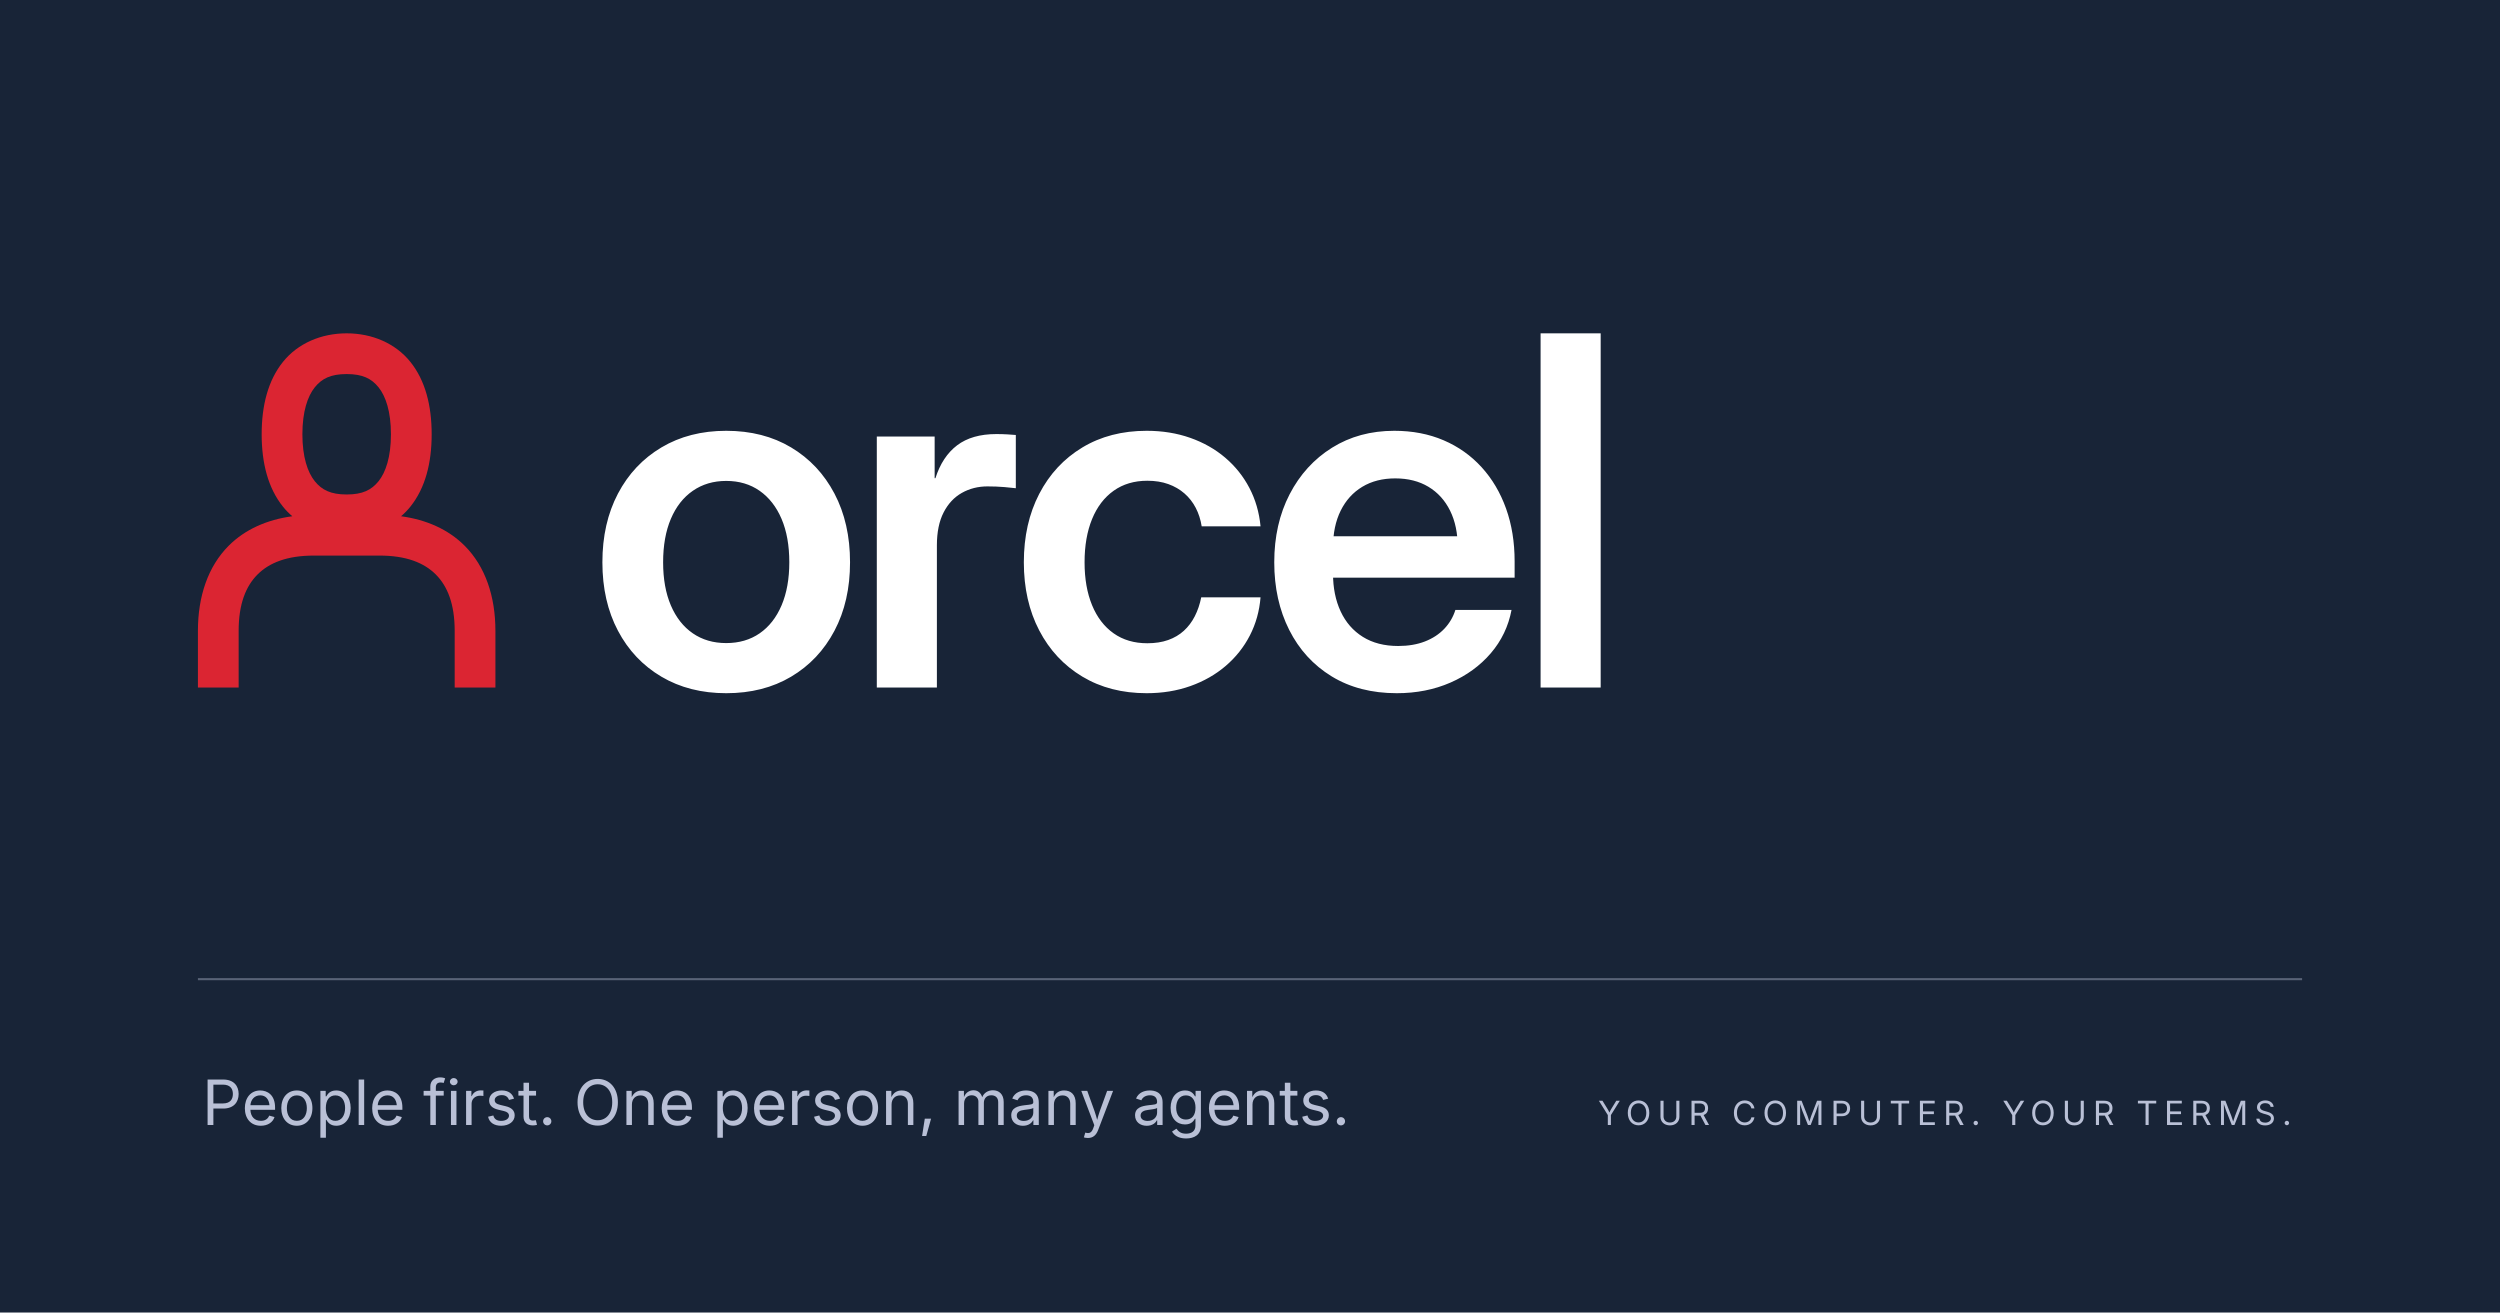
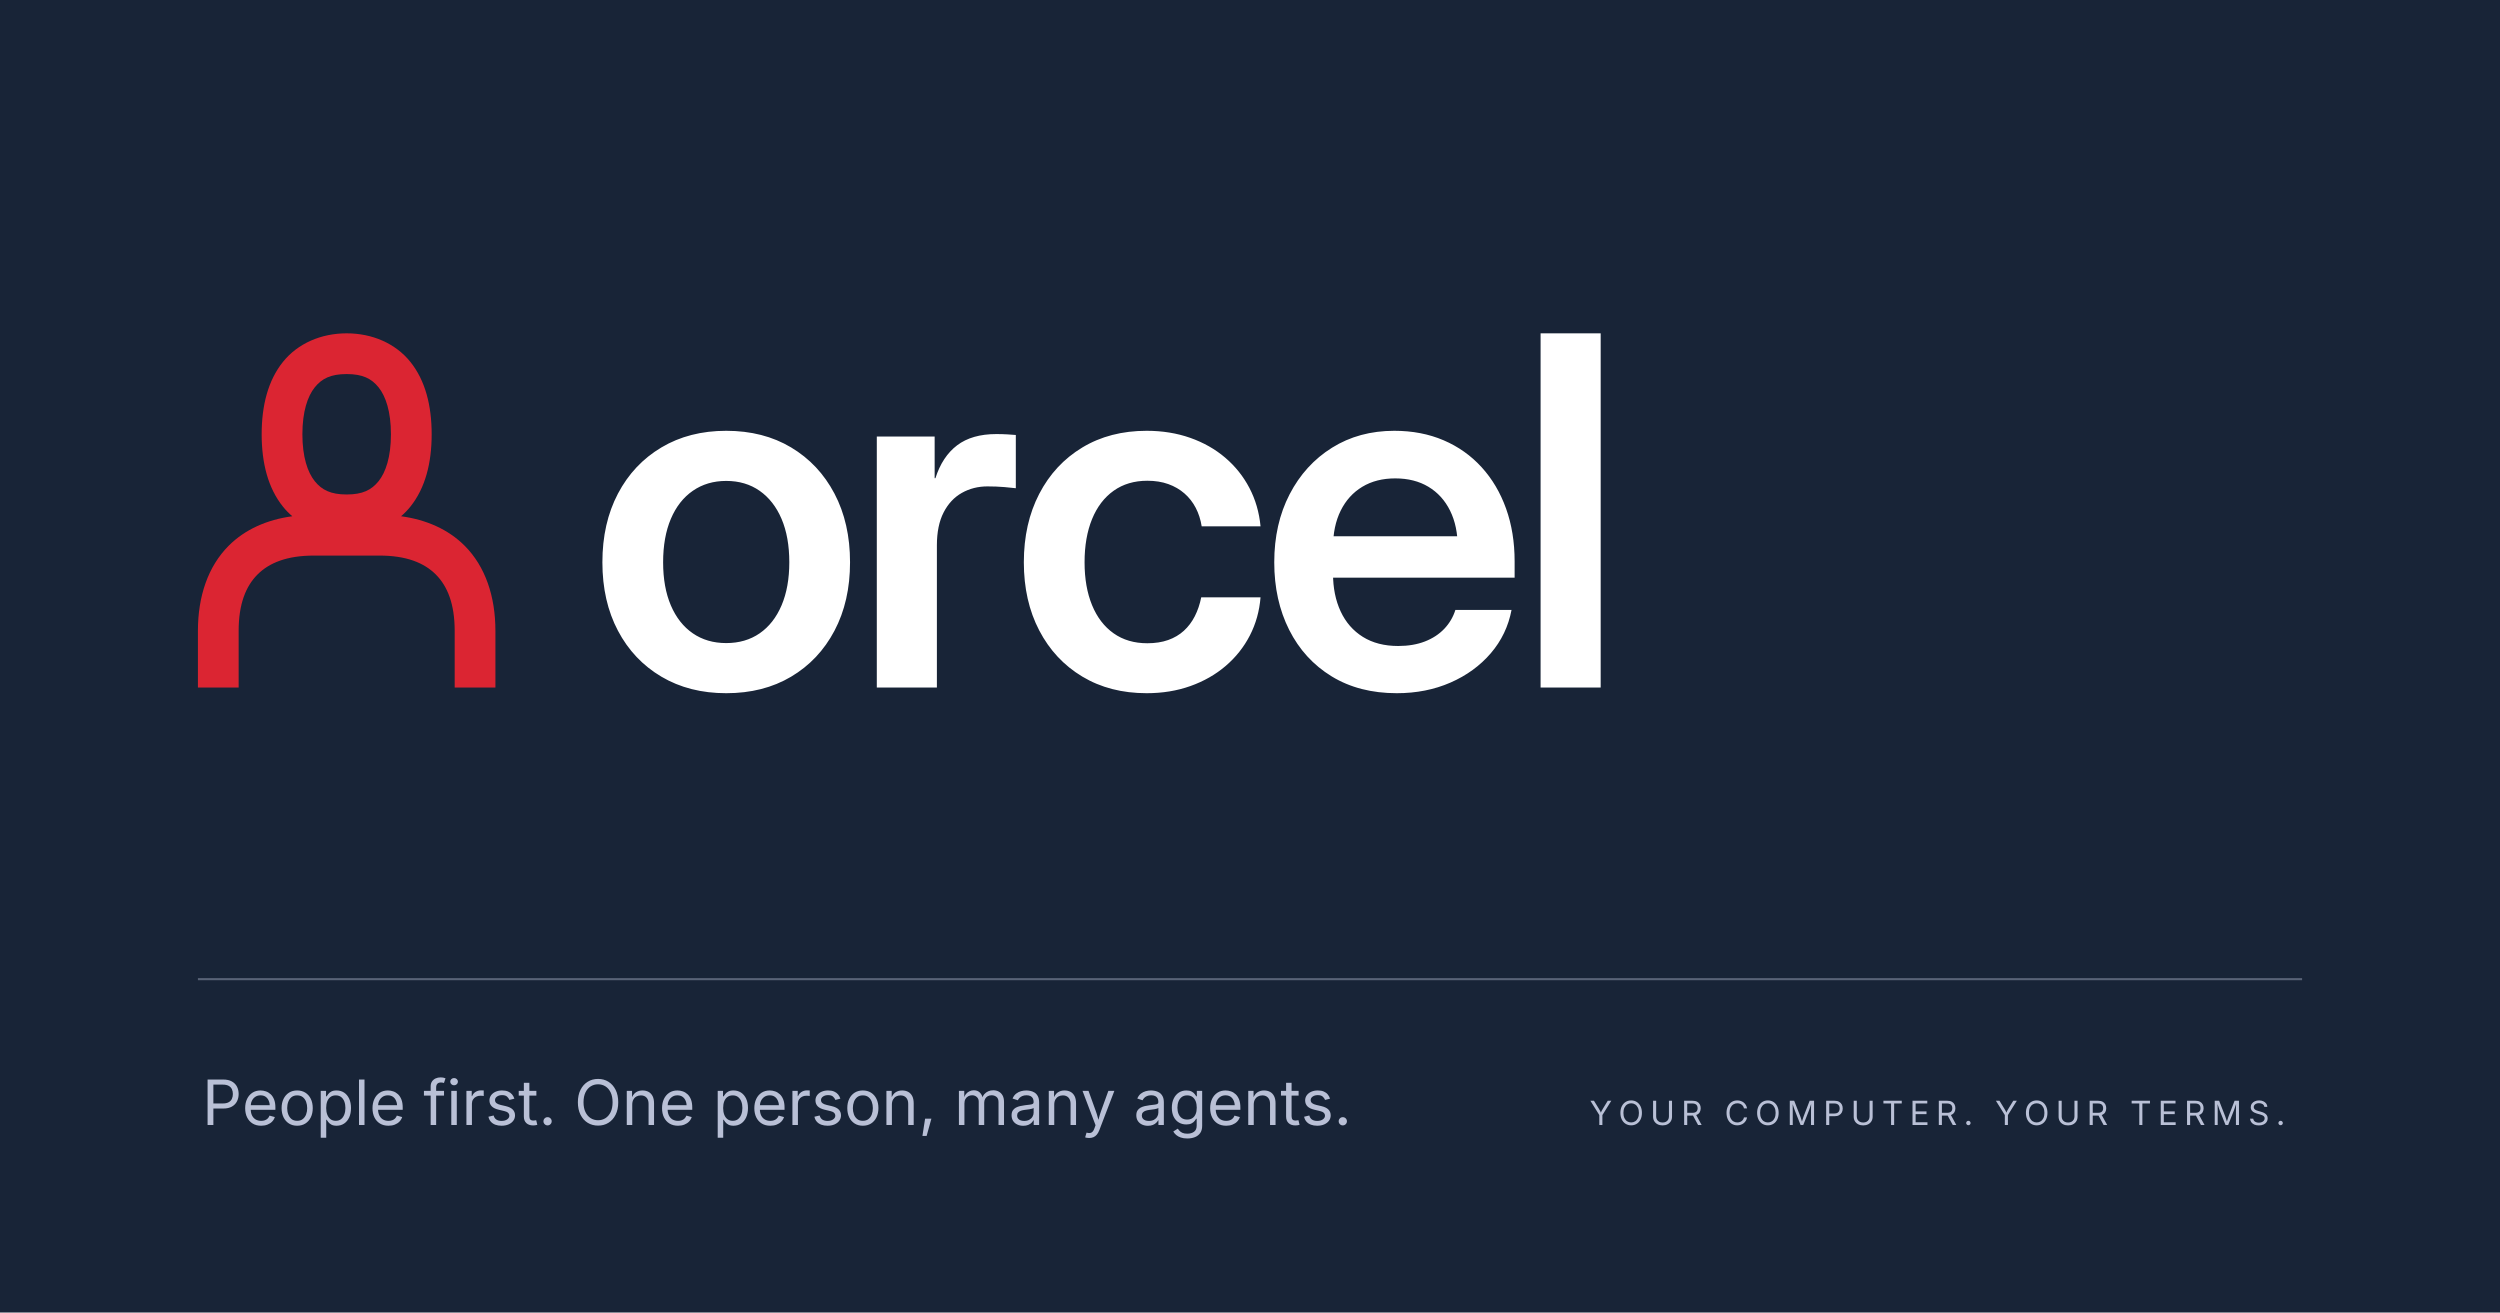
<svg xmlns="http://www.w3.org/2000/svg" viewBox="0 0 1200 630" role="img" aria-label="Orcel social banner">
  <rect width="1200" height="630" fill="#182437" />
  <path class="orcel-figure" transform="translate(81.40 160.00) scale(1.7)" fill="#DB2532" d="M 50 0 C 42.816 0 36.214 2.825 32.01 8.066 C 27.805 13.308 26 20.355 26 28.5 C 26 36.645 27.805 43.692 32.01 48.934 C 32.806 49.926 33.688 50.832 34.645 51.648 C 27.499 52.617 21.304 55.356 16.705 59.955 C 10.84 65.821 8 74.282 8 84 L 8 100 L 19.5 100 L 19.5 84 C 19.5 76.438 21.522 71.4 24.836 68.086 C 28.15 64.772 33.188 62.75 40.75 62.75 L 59.25 62.75 C 66.812 62.75 71.85 64.772 75.164 68.086 C 78.478 71.4 80.5 76.438 80.5 84 L 80.5 100 L 92 100 L 92 84 C 92 74.282 89.16 65.821 83.295 59.955 C 78.696 55.356 72.501 52.617 65.355 51.648 C 66.312 50.832 67.194 49.926 67.99 48.934 C 72.195 43.692 74 36.645 74 28.5 C 74 20.355 72.195 13.308 67.99 8.066 C 63.786 2.825 57.184 0 50 0 z M 50 11.5 C 54.496 11.5 57.019 12.77 59.02 15.264 C 61.02 17.758 62.5 22.085 62.5 28.5 C 62.5 34.915 61.02 39.242 59.02 41.736 C 57.019 44.23 54.496 45.5 50 45.5 C 45.504 45.5 42.981 44.23 40.98 41.736 C 38.98 39.242 37.5 34.915 37.5 28.5 C 37.5 22.085 38.98 17.758 40.98 15.264 C 42.981 12.77 45.504 11.5 50 11.5 z " />
  <path class="orcel-wordmark" transform="translate(282.00 330.00) scale(0.11409)" fill="#FFFFFF" d="M583.599 24.0Q428.599 24.0 311.08 -45.42Q193.56 -114.84 128.1 -238.84Q62.64 -362.84 62.64 -526.72Q62.64 -691.24 128.1 -815.7Q193.56 -940.16 311.08 -1010.08Q428.599 -1080.0 583.599 -1080.0Q739.599 -1080.0 856.618 -1010.08Q973.638 -940.16 1039.098 -815.7Q1104.558 -691.24 1104.558 -526.72Q1104.558 -362.84 1039.098 -238.84Q973.638 -114.84 856.618 -45.42Q739.599 24.0 583.599 24.0ZM583.599 -186.878Q664.88 -186.878 724.36 -227.958Q783.841 -269.038 816.441 -345.579Q849.041 -422.119 849.041 -526.72Q849.041 -632.961 816.441 -709.321Q783.841 -785.682 724.36 -827.402Q664.88 -869.122 583.599 -869.122Q503.318 -869.122 443.338 -827.722Q383.357 -786.322 350.757 -709.641Q318.157 -632.961 318.157 -526.72Q318.157 -421.479 350.757 -345.259Q383.357 -269.038 443.018 -227.958Q502.678 -186.878 583.599 -186.878ZM1217.161 0.0V-1056.0H1460.517V-880.64H1463.797Q1492.797 -971.64 1555.077 -1018.94Q1617.357 -1066.24 1719.957 -1066.24Q1745.117 -1066.24 1766.057 -1064.96Q1786.997 -1063.68 1802.037 -1062.4V-838.402Q1788.077 -840.322 1754.177 -843.202Q1720.277 -846.083 1682.917 -846.083Q1623.477 -846.083 1574.917 -818.723Q1526.357 -791.363 1498.157 -736.342Q1469.957 -681.322 1469.957 -598.162V0.0ZM2352.399 24.0Q2198.12 24.0 2081.68 -45.96Q1965.24 -115.92 1900.5 -240.1Q1835.76 -364.28 1835.76 -526.72Q1835.76 -689.8 1900.5 -814.62Q1965.24 -939.44 2081.68 -1009.72Q2198.12 -1080.0 2352.399 -1080.0Q2451.759 -1080.0 2535.819 -1050.34Q2619.878 -1020.68 2683.058 -966.86Q2746.238 -913.041 2784.678 -839.741Q2823.118 -766.441 2831.598 -678.161H2584.001Q2577.161 -720.842 2558.941 -755.882Q2540.721 -790.922 2511.62 -816.362Q2482.52 -841.802 2443.54 -855.822Q2404.56 -869.842 2355.279 -869.842Q2272.839 -869.842 2213.578 -827.722Q2154.318 -785.602 2122.797 -708.561Q2091.277 -631.521 2091.277 -526.72Q2091.277 -422.919 2122.797 -346.339Q2154.318 -269.758 2213.438 -227.958Q2272.558 -186.158 2355.279 -186.158Q2404.56 -186.158 2442.9 -199.718Q2481.24 -213.278 2509.06 -238.718Q2536.88 -264.158 2555.101 -299.878Q2573.321 -335.598 2582.081 -379.279H2831.598Q2824.558 -292.279 2786.658 -218.799Q2748.758 -145.319 2685.078 -90.82Q2621.398 -36.32 2536.799 -6.16Q2452.199 24.0 2352.399 24.0ZM3404.879 24.0Q3246.639 24.0 3130.84 -46.82Q3015.04 -117.64 2952.18 -242.32Q2889.32 -367.0 2889.32 -526.72Q2889.32 -688.08 2953.92 -812.9Q3018.52 -937.72 3132.46 -1008.86Q3246.4 -1080.0 3394.319 -1080.0Q3508.639 -1080.0 3601.639 -1040.18Q3694.639 -1000.36 3761.599 -926.9Q3828.558 -853.44 3864.578 -752.84Q3900.598 -652.24 3900.598 -530.68V-462.081H2989.4V-636.16H3774.279L3661.321 -589.479Q3661.321 -678.76 3629.121 -743.861Q3596.921 -808.961 3538.08 -844.362Q3479.24 -879.762 3398.279 -879.762Q3318.319 -879.762 3259.618 -844.362Q3200.918 -808.961 3168.717 -743.861Q3136.517 -678.76 3136.517 -589.479V-479.681Q3136.517 -389.04 3168.617 -320.16Q3200.718 -251.279 3262.098 -212.959Q3323.478 -174.638 3410.639 -174.638Q3474.12 -174.638 3523.02 -193.638Q3571.92 -212.639 3604.56 -246.899Q3637.201 -281.159 3651.401 -326.44H3887.638Q3867.998 -222.92 3800.318 -144.08Q3732.638 -65.24 3630.579 -20.62Q3528.519 24.0 3404.879 24.0ZM4262.637 -1490.0V0.0H4009.841V-1490.0Z" />
  <path d="M95 470 H1105" stroke="#B9C0D6" stroke-width="1" opacity=".4" />
-   <text x="97" y="540" font-family="Inter,Arial,sans-serif" font-size="30" fill="#B9C0D6">People first. One person, many agents.</text>
-   <text x="1100" y="540" text-anchor="end" font-family="Inter,Arial,sans-serif" font-size="16" letter-spacing="3" fill="#B9C0D6">YOUR COMPUTER. YOUR TERMS.</text>
+   <path class="orcel-social-line" transform="translate(97 540)" fill="#B9C0D6" d="M2.64 0V-21.83H10.11Q12.66 -21.83 14.3 -20.9Q15.95 -19.97 16.75 -18.4Q17.55 -16.83 17.55 -14.88Q17.55 -12.93 16.75 -11.35Q15.95 -9.77 14.31 -8.83Q12.67 -7.9 10.12 -7.9H4.83V-10.34H9.99Q11.72 -10.34 12.77 -10.94Q13.83 -11.53 14.3 -12.56Q14.78 -13.59 14.78 -14.88Q14.78 -16.17 14.3 -17.19Q13.83 -18.21 12.77 -18.79Q11.7 -19.38 9.96 -19.38H5.42V0Z M28.36 0.35Q25.99 0.35 24.27 -0.7Q22.54 -1.76 21.61 -3.65Q20.68 -5.54 20.68 -8.06Q20.68 -10.58 21.59 -12.5Q22.5 -14.41 24.16 -15.5Q25.83 -16.58 28.05 -16.58Q29.36 -16.58 30.62 -16.15Q31.89 -15.72 32.92 -14.76Q33.96 -13.8 34.57 -12.23Q35.19 -10.66 35.19 -8.39V-7.29H22.47V-9.52H33.76L32.53 -8.7Q32.53 -10.31 32.03 -11.56Q31.52 -12.82 30.53 -13.53Q29.53 -14.24 28.05 -14.24Q26.57 -14.24 25.52 -13.51Q24.46 -12.79 23.91 -11.62Q23.35 -10.46 23.35 -9.13V-7.65Q23.35 -5.83 23.98 -4.56Q24.61 -3.3 25.74 -2.64Q26.88 -1.99 28.37 -1.99Q29.34 -1.99 30.13 -2.27Q30.92 -2.55 31.49 -3.11Q32.07 -3.68 32.37 -4.51L34.92 -3.81Q34.54 -2.58 33.63 -1.64Q32.72 -0.7 31.38 -0.18Q30.04 0.35 28.36 0.35Z M45.63 0.35Q43.4 0.35 41.73 -0.7Q40.05 -1.76 39.11 -3.66Q38.17 -5.57 38.17 -8.09Q38.17 -10.65 39.11 -12.56Q40.05 -14.47 41.73 -15.53Q43.4 -16.58 45.63 -16.58Q47.87 -16.58 49.56 -15.53Q51.24 -14.47 52.18 -12.56Q53.12 -10.65 53.12 -8.09Q53.12 -5.57 52.18 -3.66Q51.24 -1.76 49.56 -0.7Q47.87 0.35 45.63 0.35ZM45.63 -2.01Q47.29 -2.01 48.35 -2.86Q49.42 -3.71 49.94 -5.09Q50.45 -6.47 50.45 -8.09Q50.45 -9.71 49.94 -11.11Q49.42 -12.51 48.35 -13.37Q47.29 -14.22 45.63 -14.22Q43.99 -14.22 42.93 -13.37Q41.88 -12.51 41.37 -11.12Q40.85 -9.73 40.85 -8.09Q40.85 -6.47 41.37 -5.09Q41.88 -3.71 42.93 -2.86Q43.99 -2.01 45.63 -2.01Z M56.95 6.12V-16.38H59.5V-13.75H59.79Q60.07 -14.19 60.57 -14.86Q61.07 -15.53 62.01 -16.05Q62.94 -16.58 64.54 -16.58Q66.59 -16.58 68.15 -15.56Q69.71 -14.53 70.6 -12.63Q71.48 -10.74 71.48 -8.14Q71.48 -5.54 70.61 -3.63Q69.73 -1.73 68.17 -0.69Q66.61 0.35 64.56 0.35Q63 0.35 62.05 -0.18Q61.1 -0.72 60.59 -1.4Q60.07 -2.08 59.79 -2.53H59.59V6.12ZM64.16 -2.01Q65.7 -2.01 66.73 -2.83Q67.76 -3.66 68.28 -5.06Q68.8 -6.46 68.8 -8.17Q68.8 -9.87 68.29 -11.24Q67.78 -12.61 66.75 -13.42Q65.71 -14.22 64.16 -14.22Q62.65 -14.22 61.63 -13.46Q60.6 -12.7 60.08 -11.35Q59.56 -9.99 59.56 -8.17Q59.56 -6.36 60.09 -4.97Q60.62 -3.57 61.65 -2.79Q62.68 -2.01 64.16 -2.01ZM77.96 -21.83V0H75.32V-21.83Z M89.47 0.35Q87.1 0.35 85.38 -0.7Q83.66 -1.76 82.73 -3.65Q81.8 -5.54 81.8 -8.06Q81.8 -10.58 82.71 -12.5Q83.61 -14.41 85.28 -15.5Q86.94 -16.58 89.17 -16.58Q90.47 -16.58 91.74 -16.15Q93 -15.72 94.04 -14.76Q95.07 -13.8 95.68 -12.23Q96.3 -10.66 96.3 -8.39V-7.29H83.58V-9.52H94.88L93.65 -8.7Q93.65 -10.31 93.14 -11.56Q92.64 -12.82 91.64 -13.53Q90.64 -14.24 89.17 -14.24Q87.69 -14.24 86.63 -13.51Q85.58 -12.79 85.02 -11.62Q84.46 -10.46 84.46 -9.13V-7.65Q84.46 -5.83 85.09 -4.56Q85.72 -3.3 86.86 -2.64Q87.99 -1.99 89.49 -1.99Q90.45 -1.99 91.25 -2.27Q92.04 -2.55 92.61 -3.11Q93.18 -3.68 93.49 -4.51L96.04 -3.81Q95.65 -2.58 94.75 -1.64Q93.84 -0.7 92.5 -0.18Q91.16 0.35 89.47 0.35Z M116.13 -16.38V-14.12H106.49V-16.38ZM109.72 0V-18.56Q109.72 -19.98 110.38 -20.93Q111.05 -21.88 112.12 -22.37Q113.19 -22.85 114.38 -22.85Q115.31 -22.85 115.93 -22.7Q116.54 -22.54 116.84 -22.41L116.1 -20.16Q115.9 -20.23 115.57 -20.32Q115.24 -20.41 114.68 -20.41Q113.47 -20.41 112.91 -19.78Q112.35 -19.16 112.35 -17.97V0ZM119.62 0V-16.38H122.26V0ZM120.95 -19.06Q120.21 -19.06 119.66 -19.57Q119.12 -20.08 119.12 -20.8Q119.12 -21.53 119.66 -22.04Q120.21 -22.54 120.95 -22.54Q121.71 -22.54 122.26 -22.04Q122.8 -21.53 122.8 -20.8Q122.8 -20.08 122.26 -19.57Q121.71 -19.06 120.95 -19.06ZM126.88 0V-16.38H129.43V-13.86H129.61Q130.06 -15.1 131.23 -15.86Q132.39 -16.61 133.86 -16.61Q134.15 -16.61 134.55 -16.6Q134.96 -16.58 135.19 -16.57V-13.92Q135.07 -13.95 134.6 -14Q134.14 -14.06 133.61 -14.06Q132.44 -14.06 131.51 -13.57Q130.58 -13.08 130.05 -12.22Q129.52 -11.37 129.52 -10.25V0Z M143.75 0.35Q142.06 0.35 140.75 -0.14Q139.44 -0.63 138.59 -1.6Q137.74 -2.56 137.45 -3.97L139.95 -4.57Q140.3 -3.22 141.28 -2.59Q142.25 -1.96 143.72 -1.96Q145.43 -1.96 146.45 -2.7Q147.47 -3.43 147.47 -4.44Q147.47 -5.29 146.87 -5.85Q146.28 -6.42 145.06 -6.69L142.34 -7.34Q140.11 -7.87 139.03 -8.97Q137.94 -10.08 137.94 -11.81Q137.94 -13.21 138.74 -14.29Q139.53 -15.37 140.9 -15.97Q142.27 -16.58 144.01 -16.58Q145.69 -16.58 146.87 -16.08Q148.05 -15.57 148.79 -14.69Q149.53 -13.8 149.9 -12.64L147.51 -12.03Q147.17 -12.91 146.39 -13.62Q145.61 -14.34 144.02 -14.34Q142.56 -14.34 141.58 -13.67Q140.61 -12.99 140.61 -11.97Q140.61 -11.06 141.27 -10.51Q141.93 -9.96 143.36 -9.62L145.84 -9.04Q148.07 -8.51 149.14 -7.4Q150.21 -6.3 150.21 -4.61Q150.21 -3.18 149.39 -2.06Q148.58 -0.94 147.12 -0.29Q145.66 0.35 143.75 0.35Z M160.46 -16.38V-14.12H151.99V-16.38ZM154.45 -20.27H157.09V-4.25Q157.09 -3.15 157.54 -2.64Q157.98 -2.14 159.02 -2.14Q159.27 -2.14 159.66 -2.2Q160.05 -2.26 160.37 -2.31L160.91 -0.09Q160.5 0.06 159.98 0.13Q159.46 0.21 158.95 0.21Q156.83 0.21 155.64 -0.92Q154.45 -2.04 154.45 -4.04ZM165.83 0.19Q165.01 0.19 164.44 -0.39Q163.86 -0.97 163.86 -1.79Q163.86 -2.61 164.44 -3.19Q165.01 -3.76 165.83 -3.76Q166.66 -3.76 167.23 -3.19Q167.81 -2.61 167.81 -1.79Q167.81 -0.97 167.23 -0.39Q166.66 0.19 165.83 0.19Z M190.08 0.29Q187.28 0.29 185.09 -1.06Q182.9 -2.42 181.64 -4.93Q180.38 -7.44 180.38 -10.9Q180.38 -14.37 181.64 -16.88Q182.9 -19.39 185.09 -20.76Q187.28 -22.12 190.08 -22.12Q192.88 -22.12 195.06 -20.76Q197.24 -19.39 198.49 -16.88Q199.75 -14.37 199.75 -10.9Q199.75 -7.44 198.49 -4.93Q197.24 -2.42 195.06 -1.06Q192.88 0.29 190.08 0.29ZM190.08 -2.29Q192.03 -2.29 193.6 -3.27Q195.18 -4.26 196.11 -6.19Q197.04 -8.12 197.04 -10.9Q197.04 -13.71 196.11 -15.64Q195.18 -17.56 193.6 -18.55Q192.03 -19.54 190.08 -19.54Q188.12 -19.54 186.53 -18.54Q184.95 -17.55 184.02 -15.62Q183.09 -13.7 183.09 -10.9Q183.09 -8.12 184.02 -6.2Q184.95 -4.28 186.53 -3.28Q188.12 -2.29 190.08 -2.29Z M206.48 -9.81V0H203.85V-16.38H206.38L206.4 -12.41H206.03Q206.78 -14.68 208.16 -15.63Q209.55 -16.58 211.41 -16.58Q213.06 -16.58 214.31 -15.9Q215.55 -15.22 216.25 -13.85Q216.94 -12.48 216.94 -10.4V0H214.31V-10.18Q214.31 -12.07 213.32 -13.14Q212.33 -14.21 210.62 -14.21Q209.44 -14.21 208.51 -13.7Q207.57 -13.18 207.03 -12.2Q206.48 -11.22 206.48 -9.81Z M228.46 0.35Q226.08 0.35 224.36 -0.7Q222.64 -1.76 221.71 -3.65Q220.78 -5.54 220.78 -8.06Q220.78 -10.58 221.69 -12.5Q222.6 -14.41 224.26 -15.5Q225.92 -16.58 228.15 -16.58Q229.45 -16.58 230.72 -16.15Q231.99 -15.72 233.02 -14.76Q234.05 -13.8 234.67 -12.23Q235.28 -10.66 235.28 -8.39V-7.29H222.57V-9.52H233.86L232.63 -8.7Q232.63 -10.31 232.13 -11.56Q231.62 -12.82 230.62 -13.53Q229.63 -14.24 228.15 -14.24Q226.67 -14.24 225.62 -13.51Q224.56 -12.79 224 -11.62Q223.45 -10.46 223.45 -9.13V-7.65Q223.45 -5.83 224.08 -4.56Q224.71 -3.3 225.84 -2.64Q226.98 -1.99 228.47 -1.99Q229.44 -1.99 230.23 -2.27Q231.02 -2.55 231.59 -3.11Q232.16 -3.68 232.47 -4.51L235.02 -3.81Q234.64 -2.58 233.73 -1.64Q232.82 -0.7 231.48 -0.18Q230.14 0.35 228.46 0.35Z M247.5 6.12V-16.38H250.05V-13.75H250.34Q250.62 -14.19 251.12 -14.86Q251.62 -15.53 252.55 -16.05Q253.49 -16.58 255.09 -16.58Q257.14 -16.58 258.7 -15.56Q260.26 -14.53 261.15 -12.63Q262.03 -10.74 262.03 -8.14Q262.03 -5.54 261.15 -3.63Q260.27 -1.73 258.71 -0.69Q257.15 0.35 255.1 0.35Q253.55 0.35 252.6 -0.18Q251.65 -0.72 251.13 -1.4Q250.62 -2.08 250.34 -2.53H250.14V6.12ZM254.71 -2.01Q256.25 -2.01 257.28 -2.83Q258.31 -3.66 258.83 -5.06Q259.35 -6.46 259.35 -8.17Q259.35 -9.87 258.84 -11.24Q258.33 -12.61 257.29 -13.42Q256.26 -14.22 254.71 -14.22Q253.2 -14.22 252.17 -13.46Q251.15 -12.7 250.63 -11.35Q250.11 -9.99 250.11 -8.17Q250.11 -6.36 250.63 -4.97Q251.16 -3.57 252.19 -2.79Q253.23 -2.01 254.71 -2.01Z M272.75 0.35Q270.38 0.35 268.66 -0.7Q266.94 -1.76 266.01 -3.65Q265.08 -5.54 265.08 -8.06Q265.08 -10.58 265.99 -12.5Q266.89 -14.41 268.56 -15.5Q270.22 -16.58 272.45 -16.58Q273.75 -16.58 275.02 -16.15Q276.28 -15.72 277.32 -14.76Q278.35 -13.8 278.96 -12.23Q279.58 -10.66 279.58 -8.39V-7.29H266.87V-9.52H278.16L276.93 -8.7Q276.93 -10.31 276.42 -11.56Q275.92 -12.82 274.92 -13.53Q273.93 -14.24 272.45 -14.24Q270.97 -14.24 269.91 -13.51Q268.86 -12.79 268.3 -11.62Q267.74 -10.46 267.74 -9.13V-7.65Q267.74 -5.83 268.37 -4.56Q269 -3.3 270.14 -2.64Q271.27 -1.99 272.77 -1.99Q273.74 -1.99 274.53 -2.27Q275.32 -2.55 275.89 -3.11Q276.46 -3.68 276.77 -4.51L279.32 -3.81Q278.94 -2.58 278.03 -1.64Q277.12 -0.7 275.78 -0.18Q274.44 0.35 272.75 0.35Z M283.36 0V-16.38H285.91V-13.86H286.08Q286.54 -15.1 287.7 -15.86Q288.87 -16.61 290.33 -16.61Q290.62 -16.61 291.03 -16.6Q291.43 -16.58 291.67 -16.57V-13.92Q291.55 -13.95 291.08 -14Q290.61 -14.06 290.08 -14.06Q288.91 -14.06 287.98 -13.57Q287.05 -13.08 286.52 -12.22Q286 -11.37 286 -10.25V0Z M300.22 0.35Q298.54 0.35 297.22 -0.14Q295.91 -0.63 295.06 -1.6Q294.21 -2.56 293.92 -3.97L296.43 -4.57Q296.78 -3.22 297.75 -2.59Q298.73 -1.96 300.19 -1.96Q301.9 -1.96 302.92 -2.7Q303.94 -3.43 303.94 -4.44Q303.94 -5.29 303.35 -5.85Q302.75 -6.42 301.54 -6.69L298.81 -7.34Q296.59 -7.87 295.5 -8.97Q294.42 -10.08 294.42 -11.81Q294.42 -13.21 295.21 -14.29Q296 -15.37 297.37 -15.97Q298.74 -16.58 300.48 -16.58Q302.17 -16.58 303.35 -16.08Q304.53 -15.57 305.27 -14.69Q306.01 -13.8 306.37 -12.64L303.98 -12.03Q303.65 -12.91 302.86 -13.62Q302.08 -14.34 300.5 -14.34Q299.03 -14.34 298.06 -13.67Q297.08 -12.99 297.08 -11.97Q297.08 -11.06 297.74 -10.51Q298.4 -9.96 299.84 -9.62L302.31 -9.04Q304.54 -8.51 305.61 -7.4Q306.68 -6.3 306.68 -4.61Q306.68 -3.18 305.87 -2.06Q305.05 -0.94 303.6 -0.29Q302.14 0.35 300.22 0.35Z M317.15 0.35Q314.93 0.35 313.25 -0.7Q311.57 -1.76 310.63 -3.66Q309.7 -5.57 309.7 -8.09Q309.7 -10.65 310.63 -12.56Q311.57 -14.47 313.25 -15.53Q314.93 -16.58 317.15 -16.58Q319.39 -16.58 321.08 -15.53Q322.76 -14.47 323.7 -12.56Q324.64 -10.65 324.64 -8.09Q324.64 -5.57 323.7 -3.66Q322.76 -1.76 321.08 -0.7Q319.39 0.35 317.15 0.35ZM317.15 -2.01Q318.81 -2.01 319.88 -2.86Q320.95 -3.71 321.46 -5.09Q321.97 -6.47 321.97 -8.09Q321.97 -9.71 321.46 -11.11Q320.95 -12.51 319.88 -13.37Q318.81 -14.22 317.15 -14.22Q315.51 -14.22 314.46 -13.37Q313.4 -12.51 312.89 -11.12Q312.38 -9.73 312.38 -8.09Q312.38 -6.47 312.89 -5.09Q313.4 -3.71 314.46 -2.86Q315.51 -2.01 317.15 -2.01Z M331.11 -9.81V0H328.48V-16.38H331.01L331.03 -12.41H330.66Q331.41 -14.68 332.79 -15.63Q334.17 -16.58 336.04 -16.58Q337.69 -16.58 338.94 -15.9Q340.18 -15.22 340.88 -13.85Q341.57 -12.48 341.57 -10.4V0H338.94V-10.18Q338.94 -12.07 337.95 -13.14Q336.96 -14.21 335.24 -14.21Q334.07 -14.21 333.13 -13.7Q332.2 -13.18 331.66 -12.2Q331.11 -11.22 331.11 -9.81ZM345.76 5.26 347.05 -3.05H350.07L347.78 5.26Z M363.28 0V-16.38H365.84L365.86 -12.71H365.65Q365.99 -14.05 366.72 -14.92Q367.44 -15.79 368.42 -16.23Q369.39 -16.67 370.44 -16.67Q372.23 -16.67 373.34 -15.57Q374.44 -14.47 374.77 -12.69H374.41Q374.71 -13.92 375.48 -14.81Q376.26 -15.7 377.37 -16.19Q378.47 -16.67 379.78 -16.67Q381.2 -16.67 382.37 -16.05Q383.54 -15.44 384.24 -14.19Q384.93 -12.95 384.93 -11.04V0H382.29V-10.97Q382.29 -12.74 381.3 -13.51Q380.3 -14.27 378.98 -14.27Q377.89 -14.27 377.09 -13.81Q376.29 -13.34 375.86 -12.54Q375.42 -11.73 375.42 -10.69V0H372.79V-11.24Q372.79 -12.6 371.88 -13.43Q370.97 -14.27 369.58 -14.27Q368.63 -14.27 367.79 -13.82Q366.94 -13.37 366.43 -12.5Q365.92 -11.62 365.92 -10.31V0Z M394.15 0.38Q392.59 0.38 391.33 -0.21Q390.06 -0.79 389.31 -1.92Q388.56 -3.05 388.56 -4.66Q388.56 -6.06 389.12 -6.94Q389.68 -7.82 390.61 -8.33Q391.54 -8.83 392.67 -9.08Q393.79 -9.33 394.94 -9.48Q396.4 -9.67 397.32 -9.77Q398.25 -9.87 398.69 -10.12Q399.14 -10.37 399.14 -10.97V-11.06Q399.14 -12.08 398.76 -12.8Q398.38 -13.51 397.62 -13.89Q396.86 -14.27 395.71 -14.27Q394.54 -14.27 393.71 -13.9Q392.87 -13.54 392.35 -12.99Q391.83 -12.44 391.57 -11.87L389.03 -12.7Q389.66 -14.19 390.73 -15.04Q391.8 -15.88 393.09 -16.23Q394.38 -16.58 395.64 -16.58Q396.46 -16.58 397.51 -16.38Q398.55 -16.19 399.53 -15.6Q400.5 -15.01 401.14 -13.86Q401.78 -12.71 401.78 -10.8V0H399.18V-2.23H399.01Q398.73 -1.66 398.12 -1.05Q397.5 -0.44 396.52 -0.03Q395.54 0.38 394.15 0.38ZM394.6 -1.95Q396.06 -1.95 397.08 -2.52Q398.09 -3.09 398.61 -4.01Q399.14 -4.92 399.14 -5.92V-8.19Q398.98 -8 398.44 -7.84Q397.9 -7.69 397.2 -7.57Q396.5 -7.46 395.85 -7.38Q395.2 -7.29 394.82 -7.25Q393.87 -7.13 393.04 -6.85Q392.21 -6.56 391.71 -6.01Q391.22 -5.46 391.22 -4.53Q391.22 -3.68 391.66 -3.11Q392.09 -2.53 392.86 -2.24Q393.62 -1.95 394.6 -1.95Z M409.04 -9.81V0H406.41V-16.38H408.94L408.96 -12.41H408.59Q409.34 -14.68 410.72 -15.63Q412.1 -16.58 413.96 -16.58Q415.62 -16.58 416.87 -15.9Q418.11 -15.22 418.81 -13.85Q419.5 -12.48 419.5 -10.4V0H416.87V-10.18Q416.87 -12.07 415.88 -13.14Q414.89 -14.21 413.17 -14.21Q412 -14.21 411.06 -13.7Q410.13 -13.18 409.58 -12.2Q409.04 -11.22 409.04 -9.81ZM423.87 5.93 424.54 3.65 424.82 3.72Q425.62 3.93 426.28 3.83Q426.94 3.74 427.47 3.18Q428 2.62 428.39 1.45L428.86 0.09L422.61 -16.38H425.49L428.98 -6.67Q429.54 -5.14 429.92 -3.65Q430.3 -2.15 430.72 -0.75H429.76Q430.18 -2.15 430.57 -3.65Q430.96 -5.16 431.5 -6.67L435.01 -16.38H437.89L430.69 2.45Q430.2 3.75 429.5 4.59Q428.8 5.43 427.88 5.84Q426.96 6.24 425.8 6.24Q425.1 6.24 424.58 6.14Q424.07 6.04 423.87 5.93Z M454.01 0.38Q452.46 0.38 451.19 -0.21Q449.93 -0.79 449.18 -1.92Q448.43 -3.05 448.43 -4.66Q448.43 -6.06 448.99 -6.94Q449.55 -7.82 450.48 -8.33Q451.41 -8.83 452.53 -9.08Q453.66 -9.33 454.8 -9.48Q456.27 -9.67 457.19 -9.77Q458.12 -9.87 458.56 -10.12Q459.01 -10.37 459.01 -10.97V-11.06Q459.01 -12.08 458.63 -12.8Q458.25 -13.51 457.49 -13.89Q456.72 -14.27 455.58 -14.27Q454.41 -14.27 453.57 -13.9Q452.74 -13.54 452.22 -12.99Q451.7 -12.44 451.44 -11.87L448.9 -12.7Q449.53 -14.19 450.6 -15.04Q451.67 -15.88 452.96 -16.23Q454.25 -16.58 455.51 -16.58Q456.33 -16.58 457.38 -16.38Q458.42 -16.19 459.4 -15.6Q460.37 -15.01 461.01 -13.86Q461.65 -12.71 461.65 -10.8V0H459.05V-2.23H458.88Q458.6 -1.66 457.98 -1.05Q457.37 -0.44 456.39 -0.03Q455.41 0.38 454.01 0.38ZM454.47 -1.95Q455.93 -1.95 456.94 -2.52Q457.95 -3.09 458.48 -4.01Q459.01 -4.92 459.01 -5.92V-8.19Q458.85 -8 458.31 -7.84Q457.76 -7.69 457.07 -7.57Q456.37 -7.46 455.72 -7.38Q455.07 -7.29 454.69 -7.25Q453.74 -7.13 452.91 -6.85Q452.08 -6.56 451.58 -6.01Q451.08 -5.46 451.08 -4.53Q451.08 -3.68 451.52 -3.11Q451.96 -2.53 452.72 -2.24Q453.49 -1.95 454.47 -1.95Z M472.91 6.47Q471.09 6.47 469.77 6.01Q468.44 5.55 467.56 4.79Q466.68 4.03 466.17 3.13L468.31 1.76Q468.66 2.23 469.18 2.8Q469.7 3.37 470.59 3.77Q471.47 4.17 472.91 4.17Q474.87 4.17 476.14 3.24Q477.41 2.3 477.41 0.28V-3H477.16Q476.88 -2.53 476.37 -1.89Q475.87 -1.25 474.92 -0.75Q473.98 -0.26 472.4 -0.26Q470.43 -0.26 468.87 -1.19Q467.3 -2.12 466.39 -3.91Q465.48 -5.7 465.48 -8.26Q465.48 -10.8 466.38 -12.66Q467.27 -14.53 468.85 -15.56Q470.42 -16.58 472.46 -16.58Q474.04 -16.58 474.98 -16.06Q475.93 -15.54 476.44 -14.87Q476.95 -14.19 477.23 -13.75H477.48V-16.38H480.04V0.42Q480.04 2.53 479.09 3.87Q478.14 5.21 476.52 5.84Q474.9 6.47 472.91 6.47ZM472.84 -2.61Q474.33 -2.61 475.36 -3.29Q476.38 -3.97 476.91 -5.25Q477.44 -6.53 477.44 -8.32Q477.44 -10.06 476.92 -11.39Q476.4 -12.71 475.37 -13.47Q474.35 -14.22 472.84 -14.22Q471.28 -14.22 470.24 -13.43Q469.2 -12.63 468.68 -11.29Q468.16 -9.96 468.16 -8.32Q468.16 -6.64 468.69 -5.35Q469.22 -4.06 470.26 -3.33Q471.3 -2.61 472.84 -2.61Z M491.56 0.35Q489.18 0.35 487.46 -0.7Q485.74 -1.76 484.81 -3.65Q483.88 -5.54 483.88 -8.06Q483.88 -10.58 484.79 -12.5Q485.7 -14.41 487.36 -15.5Q489.02 -16.58 491.25 -16.58Q492.55 -16.58 493.82 -16.15Q495.09 -15.72 496.12 -14.76Q497.15 -13.8 497.77 -12.23Q498.38 -10.66 498.38 -8.39V-7.29H485.67V-9.52H496.96L495.73 -8.7Q495.73 -10.31 495.23 -11.56Q494.72 -12.82 493.73 -13.53Q492.73 -14.24 491.25 -14.24Q489.77 -14.24 488.72 -13.51Q487.66 -12.79 487.1 -11.62Q486.55 -10.46 486.55 -9.13V-7.65Q486.55 -5.83 487.18 -4.56Q487.81 -3.3 488.94 -2.64Q490.08 -1.99 491.57 -1.99Q492.54 -1.99 493.33 -2.27Q494.12 -2.55 494.69 -3.11Q495.26 -3.68 495.57 -4.51L498.12 -3.81Q497.74 -2.58 496.83 -1.64Q495.92 -0.7 494.58 -0.18Q493.24 0.35 491.56 0.35Z M504.8 -9.81V0H502.16V-16.38H504.7L504.71 -12.41H504.35Q505.09 -14.68 506.48 -15.63Q507.86 -16.58 509.72 -16.58Q511.38 -16.58 512.62 -15.9Q513.87 -15.22 514.56 -13.85Q515.26 -12.48 515.26 -10.4V0H512.62V-10.18Q512.62 -12.07 511.63 -13.14Q510.64 -14.21 508.93 -14.21Q507.76 -14.21 506.82 -13.7Q505.88 -13.18 505.34 -12.2Q504.8 -11.22 504.8 -9.81ZM526.33 -16.38V-14.12H517.87V-16.38ZM520.33 -20.27H522.96V-4.25Q522.96 -3.15 523.41 -2.64Q523.86 -2.14 524.9 -2.14Q525.15 -2.14 525.53 -2.2Q525.92 -2.26 526.25 -2.31L526.79 -0.09Q526.38 0.06 525.86 0.13Q525.34 0.21 524.82 0.21Q522.7 0.21 521.51 -0.92Q520.33 -2.04 520.33 -4.04Z M535.27 0.35Q533.58 0.35 532.27 -0.14Q530.96 -0.63 530.11 -1.6Q529.26 -2.56 528.97 -3.97L531.47 -4.57Q531.83 -3.22 532.8 -2.59Q533.77 -1.96 535.24 -1.96Q536.95 -1.96 537.97 -2.7Q538.99 -3.43 538.99 -4.44Q538.99 -5.29 538.4 -5.85Q537.8 -6.42 536.59 -6.69L533.86 -7.34Q531.64 -7.87 530.55 -8.97Q529.47 -10.08 529.47 -11.81Q529.47 -13.21 530.26 -14.29Q531.05 -15.37 532.42 -15.97Q533.79 -16.58 535.53 -16.58Q537.22 -16.58 538.4 -16.08Q539.58 -15.57 540.31 -14.69Q541.05 -13.8 541.42 -12.64L539.03 -12.03Q538.7 -12.91 537.91 -13.62Q537.13 -14.34 535.55 -14.34Q534.08 -14.34 533.11 -13.67Q532.13 -12.99 532.13 -11.97Q532.13 -11.06 532.79 -10.51Q533.45 -9.96 534.89 -9.62L537.36 -9.04Q539.59 -8.51 540.66 -7.4Q541.73 -6.3 541.73 -4.61Q541.73 -3.18 540.92 -2.06Q540.1 -0.94 538.65 -0.29Q537.19 0.35 535.27 0.35Z M547.54 0.19Q546.72 0.19 546.15 -0.39Q545.57 -0.97 545.57 -1.79Q545.57 -2.61 546.15 -3.19Q546.72 -3.76 547.54 -3.76Q548.36 -3.76 548.94 -3.19Q549.52 -2.61 549.52 -1.79Q549.52 -0.97 548.94 -0.39Q548.36 0.19 547.54 0.19Z" />
+   <path class="orcel-social-tag" transform="translate(762.98 540)" fill="#B9C0D6" d="M4.69 0V-4.77L0.41 -11.64H2.12L4.43 -7.88Q4.82 -7.25 5.12 -6.68Q5.42 -6.1 5.74 -5.23H5.15Q5.47 -6.12 5.77 -6.7Q6.08 -7.28 6.45 -7.88L8.74 -11.64H10.45L6.17 -4.77V0ZM19.98 0.16Q18.49 0.16 17.32 -0.57Q16.16 -1.29 15.48 -2.63Q14.81 -3.97 14.81 -5.81Q14.81 -7.66 15.48 -9Q16.16 -10.34 17.32 -11.07Q18.49 -11.8 19.98 -11.8Q21.48 -11.8 22.64 -11.07Q23.8 -10.34 24.47 -9Q25.14 -7.66 25.14 -5.81Q25.14 -3.97 24.47 -2.63Q23.8 -1.29 22.64 -0.57Q21.48 0.16 19.98 0.16ZM19.98 -1.22Q21.02 -1.22 21.86 -1.75Q22.7 -2.27 23.2 -3.3Q23.7 -4.33 23.7 -5.81Q23.7 -7.31 23.2 -8.34Q22.7 -9.37 21.86 -9.89Q21.02 -10.42 19.98 -10.42Q18.94 -10.42 18.09 -9.89Q17.25 -9.36 16.75 -8.33Q16.26 -7.3 16.26 -5.81Q16.26 -4.33 16.75 -3.3Q17.25 -2.28 18.09 -1.75Q18.94 -1.22 19.98 -1.22Z M35.05 0.19Q33.68 0.19 32.65 -0.35Q31.62 -0.89 31.06 -1.83Q30.5 -2.77 30.5 -3.96V-11.64H31.98V-4.08Q31.98 -3.24 32.36 -2.59Q32.73 -1.94 33.41 -1.56Q34.1 -1.19 35.05 -1.19Q36.01 -1.19 36.69 -1.56Q37.38 -1.94 37.74 -2.59Q38.11 -3.24 38.11 -4.08V-11.64H39.59V-3.96Q39.59 -2.77 39.03 -1.83Q38.47 -0.89 37.45 -0.35Q36.43 0.19 35.05 0.19ZM45.41 0V-11.64H49.39Q50.75 -11.64 51.63 -11.18Q52.51 -10.71 52.93 -9.9Q53.36 -9.09 53.36 -8.05Q53.36 -7.01 52.93 -6.21Q52.51 -5.41 51.63 -4.96Q50.76 -4.52 49.4 -4.52H46.23V-5.84H49.33Q50.25 -5.84 50.81 -6.11Q51.37 -6.38 51.62 -6.87Q51.88 -7.37 51.88 -8.05Q51.88 -8.74 51.62 -9.25Q51.37 -9.77 50.8 -10.05Q50.24 -10.34 49.31 -10.34H46.89V0ZM52.09 0 49.28 -5.24H50.95L53.81 0Z M70.91 0.16Q69.42 0.16 68.25 -0.57Q67.09 -1.29 66.42 -2.63Q65.75 -3.97 65.75 -5.81Q65.75 -7.66 66.42 -9Q67.09 -10.34 68.25 -11.07Q69.42 -11.8 70.91 -11.8Q71.8 -11.8 72.58 -11.54Q73.37 -11.28 73.99 -10.79Q74.62 -10.29 75.04 -9.58Q75.45 -8.88 75.61 -7.98H74.12Q74 -8.58 73.7 -9.03Q73.4 -9.48 72.96 -9.8Q72.53 -10.11 72.01 -10.27Q71.48 -10.42 70.91 -10.42Q69.87 -10.42 69.02 -9.89Q68.18 -9.36 67.69 -8.33Q67.2 -7.3 67.2 -5.81Q67.2 -4.33 67.69 -3.3Q68.19 -2.27 69.03 -1.75Q69.88 -1.22 70.91 -1.22Q71.48 -1.22 72.01 -1.38Q72.53 -1.54 72.96 -1.85Q73.4 -2.16 73.7 -2.61Q74 -3.07 74.12 -3.66H75.61Q75.46 -2.77 75.04 -2.07Q74.62 -1.37 74 -0.87Q73.38 -0.37 72.59 -0.11Q71.8 0.16 70.91 0.16Z M85.61 0.16Q84.12 0.16 82.95 -0.57Q81.78 -1.29 81.11 -2.63Q80.44 -3.97 80.44 -5.81Q80.44 -7.66 81.11 -9Q81.78 -10.34 82.95 -11.07Q84.12 -11.8 85.61 -11.8Q87.1 -11.8 88.27 -11.07Q89.43 -10.34 90.1 -9Q90.77 -7.66 90.77 -5.81Q90.77 -3.97 90.1 -2.63Q89.43 -1.29 88.27 -0.57Q87.1 0.16 85.61 0.16ZM85.61 -1.22Q86.65 -1.22 87.49 -1.75Q88.33 -2.27 88.82 -3.3Q89.32 -4.33 89.32 -5.81Q89.32 -7.31 88.82 -8.34Q88.33 -9.37 87.49 -9.89Q86.65 -10.42 85.61 -10.42Q84.56 -10.42 83.72 -9.89Q82.88 -9.36 82.38 -8.33Q81.88 -7.3 81.88 -5.81Q81.88 -4.33 82.38 -3.3Q82.88 -2.28 83.72 -1.75Q84.56 -1.22 85.61 -1.22Z M96.12 0V-11.64H98.23L101.1 -4.3Q101.2 -4.04 101.33 -3.65Q101.46 -3.27 101.61 -2.81Q101.75 -2.36 101.88 -1.91Q102.02 -1.46 102.12 -1.08H101.79Q101.9 -1.44 102.03 -1.88Q102.16 -2.32 102.31 -2.78Q102.45 -3.23 102.59 -3.63Q102.72 -4.03 102.82 -4.3L105.65 -11.64H107.77V0H106.3V-6.65Q106.3 -7.01 106.31 -7.47Q106.31 -7.93 106.32 -8.44Q106.34 -8.95 106.35 -9.47Q106.36 -9.99 106.37 -10.48H106.49Q106.33 -9.95 106.14 -9.39Q105.96 -8.83 105.79 -8.31Q105.61 -7.79 105.45 -7.36Q105.3 -6.93 105.19 -6.65L102.59 0H101.3L98.66 -6.65Q98.55 -6.92 98.4 -7.34Q98.25 -7.76 98.07 -8.27Q97.9 -8.78 97.71 -9.35Q97.52 -9.91 97.33 -10.48H97.47Q97.48 -10.05 97.5 -9.54Q97.51 -9.03 97.52 -8.51Q97.52 -7.99 97.53 -7.51Q97.54 -7.03 97.54 -6.65V0Z M113.58 0V-11.64H117.56Q118.92 -11.64 119.8 -11.14Q120.68 -10.65 121.11 -9.81Q121.53 -8.98 121.53 -7.94Q121.53 -6.9 121.11 -6.05Q120.68 -5.21 119.8 -4.71Q118.93 -4.21 117.57 -4.21H114.75V-5.52H117.5Q118.42 -5.52 118.98 -5.83Q119.55 -6.15 119.8 -6.7Q120.05 -7.25 120.05 -7.94Q120.05 -8.62 119.8 -9.17Q119.55 -9.71 118.98 -10.02Q118.41 -10.34 117.48 -10.34H115.06V0ZM131.35 0.19Q129.98 0.19 128.95 -0.35Q127.92 -0.89 127.36 -1.83Q126.8 -2.77 126.8 -3.96V-11.64H128.28V-4.08Q128.28 -3.24 128.65 -2.59Q129.02 -1.94 129.71 -1.56Q130.4 -1.19 131.35 -1.19Q132.3 -1.19 132.99 -1.56Q133.67 -1.94 134.04 -2.59Q134.41 -3.24 134.41 -4.08V-11.64H135.89V-3.96Q135.89 -2.77 135.33 -1.83Q134.77 -0.89 133.75 -0.35Q132.73 0.19 131.35 0.19ZM141.06 -10.33V-11.64H149.86V-10.33H146.21V0H144.73V-10.33ZM155.03 0V-11.64H162.12V-10.33H156.52V-6.53H161.74V-5.22H156.52V-1.31H162.2V0Z M167.65 0V-11.64H171.63Q172.99 -11.64 173.87 -11.18Q174.75 -10.71 175.18 -9.9Q175.6 -9.09 175.6 -8.05Q175.6 -7.01 175.18 -6.21Q174.75 -5.41 173.88 -4.96Q173 -4.52 171.64 -4.52H168.48V-5.84H171.57Q172.49 -5.84 173.05 -6.11Q173.61 -6.38 173.87 -6.87Q174.12 -7.37 174.12 -8.05Q174.12 -8.74 173.87 -9.25Q173.61 -9.77 173.05 -10.05Q172.48 -10.34 171.55 -10.34H169.13V0ZM174.34 0 171.52 -5.24H173.2L176.05 0ZM181.84 0.1Q181.41 0.1 181.1 -0.21Q180.79 -0.52 180.79 -0.95Q180.79 -1.39 181.1 -1.7Q181.41 -2.01 181.84 -2.01Q182.28 -2.01 182.59 -1.7Q182.9 -1.39 182.9 -0.95Q182.9 -0.52 182.59 -0.21Q182.28 0.1 181.84 0.1ZM199.34 0V-4.77L195.05 -11.64H196.77L199.08 -7.88Q199.47 -7.25 199.77 -6.68Q200.07 -6.1 200.39 -5.23H199.8Q200.12 -6.12 200.42 -6.7Q200.73 -7.28 201.09 -7.88L203.39 -11.64H205.1L200.82 -4.77V0Z M214.63 0.16Q213.14 0.16 211.97 -0.57Q210.8 -1.29 210.13 -2.63Q209.46 -3.97 209.46 -5.81Q209.46 -7.66 210.13 -9Q210.8 -10.34 211.97 -11.07Q213.14 -11.8 214.63 -11.8Q216.12 -11.8 217.29 -11.07Q218.45 -10.34 219.12 -9Q219.79 -7.66 219.79 -5.81Q219.79 -3.97 219.12 -2.63Q218.45 -1.29 217.29 -0.57Q216.12 0.16 214.63 0.16ZM214.63 -1.22Q215.67 -1.22 216.51 -1.75Q217.35 -2.27 217.85 -3.3Q218.34 -4.33 218.34 -5.81Q218.34 -7.31 217.85 -8.34Q217.35 -9.37 216.51 -9.89Q215.67 -10.42 214.63 -10.42Q213.59 -10.42 212.74 -9.89Q211.9 -9.36 211.4 -8.33Q210.91 -7.3 210.91 -5.81Q210.91 -4.33 211.4 -3.3Q211.9 -2.28 212.74 -1.75Q213.59 -1.22 214.63 -1.22Z M229.7 0.19Q228.33 0.19 227.3 -0.35Q226.27 -0.89 225.71 -1.83Q225.15 -2.77 225.15 -3.96V-11.64H226.63V-4.08Q226.63 -3.24 227 -2.59Q227.38 -1.94 228.06 -1.56Q228.75 -1.19 229.7 -1.19Q230.66 -1.19 231.34 -1.56Q232.02 -1.94 232.39 -2.59Q232.76 -3.24 232.76 -4.08V-11.64H234.24V-3.96Q234.24 -2.77 233.68 -1.83Q233.12 -0.89 232.1 -0.35Q231.08 0.19 229.7 0.19ZM240.05 0V-11.64H244.04Q245.4 -11.64 246.28 -11.18Q247.16 -10.71 247.58 -9.9Q248.01 -9.09 248.01 -8.05Q248.01 -7.01 247.58 -6.21Q247.16 -5.41 246.28 -4.96Q245.41 -4.52 244.05 -4.52H240.88V-5.84H243.98Q244.9 -5.84 245.46 -6.11Q246.02 -6.38 246.27 -6.87Q246.53 -7.37 246.53 -8.05Q246.53 -8.74 246.27 -9.25Q246.02 -9.77 245.45 -10.05Q244.89 -10.34 243.96 -10.34H241.54V0ZM246.74 0 243.93 -5.24H245.6L248.46 0ZM260.21 -10.33V-11.64H269.01V-10.33H265.36V0H263.88V-10.33ZM274.18 0V-11.64H281.27V-10.33H275.66V-6.53H280.89V-5.22H275.66V-1.31H281.34V0Z M286.8 0V-11.64H290.78Q292.14 -11.64 293.02 -11.18Q293.9 -10.71 294.32 -9.9Q294.75 -9.09 294.75 -8.05Q294.75 -7.01 294.32 -6.21Q293.9 -5.41 293.02 -4.96Q292.15 -4.52 290.79 -4.52H287.62V-5.84H290.72Q291.64 -5.84 292.2 -6.11Q292.76 -6.38 293.02 -6.87Q293.27 -7.37 293.27 -8.05Q293.27 -8.74 293.02 -9.25Q292.76 -9.77 292.2 -10.05Q291.63 -10.34 290.7 -10.34H288.28V0ZM293.48 0 290.67 -5.24H292.34L295.2 0Z M300.09 0V-11.64H302.2L305.07 -4.3Q305.17 -4.04 305.3 -3.65Q305.43 -3.27 305.57 -2.81Q305.72 -2.36 305.85 -1.91Q305.98 -1.46 306.09 -1.08H305.76Q305.87 -1.44 306 -1.88Q306.13 -2.32 306.28 -2.78Q306.42 -3.23 306.55 -3.63Q306.69 -4.03 306.79 -4.3L309.62 -11.64H311.73V0H310.27V-6.65Q310.27 -7.01 310.28 -7.47Q310.28 -7.93 310.29 -8.44Q310.3 -8.95 310.32 -9.47Q310.33 -9.99 310.34 -10.48H310.46Q310.3 -9.95 310.11 -9.39Q309.93 -8.83 309.75 -8.31Q309.58 -7.79 309.42 -7.36Q309.27 -6.93 309.16 -6.65L306.55 0H305.27L302.62 -6.65Q302.52 -6.92 302.37 -7.34Q302.22 -7.76 302.04 -8.27Q301.87 -8.78 301.68 -9.35Q301.49 -9.91 301.3 -10.48H301.44Q301.45 -10.05 301.46 -9.54Q301.48 -9.03 301.48 -8.51Q301.49 -7.99 301.5 -7.51Q301.51 -7.03 301.51 -6.65V0Z M321.27 0.2Q320.02 0.2 319.09 -0.2Q318.16 -0.61 317.64 -1.34Q317.12 -2.07 317.05 -3.05H318.57Q318.63 -2.39 319.02 -1.96Q319.4 -1.54 320 -1.33Q320.59 -1.12 321.27 -1.12Q322.06 -1.12 322.69 -1.38Q323.32 -1.64 323.69 -2.11Q324.05 -2.58 324.05 -3.2Q324.05 -3.76 323.74 -4.11Q323.42 -4.46 322.9 -4.69Q322.38 -4.91 321.75 -5.09L320.34 -5.48Q318.94 -5.88 318.16 -6.62Q317.38 -7.37 317.38 -8.52Q317.38 -9.51 317.91 -10.25Q318.44 -10.98 319.34 -11.39Q320.25 -11.8 321.38 -11.8Q322.52 -11.8 323.41 -11.39Q324.29 -10.98 324.8 -10.29Q325.31 -9.59 325.34 -8.7H323.89Q323.79 -9.55 323.08 -10.02Q322.37 -10.48 321.33 -10.48Q320.58 -10.48 320.01 -10.24Q319.45 -9.99 319.13 -9.57Q318.82 -9.14 318.82 -8.59Q318.82 -7.98 319.2 -7.61Q319.58 -7.24 320.1 -7.04Q320.62 -6.83 321.04 -6.71L322.2 -6.39Q322.67 -6.27 323.24 -6.05Q323.8 -5.83 324.32 -5.46Q324.84 -5.1 325.17 -4.54Q325.5 -3.98 325.5 -3.17Q325.5 -2.22 325 -1.45Q324.51 -0.69 323.56 -0.24Q322.62 0.2 321.27 0.2Z M331.71 0.1Q331.27 0.1 330.96 -0.21Q330.66 -0.52 330.66 -0.95Q330.66 -1.39 330.96 -1.7Q331.27 -2.01 331.71 -2.01Q332.15 -2.01 332.46 -1.7Q332.77 -1.39 332.77 -0.95Q332.77 -0.52 332.46 -0.21Q332.15 0.1 331.71 0.1Z" />
</svg>
